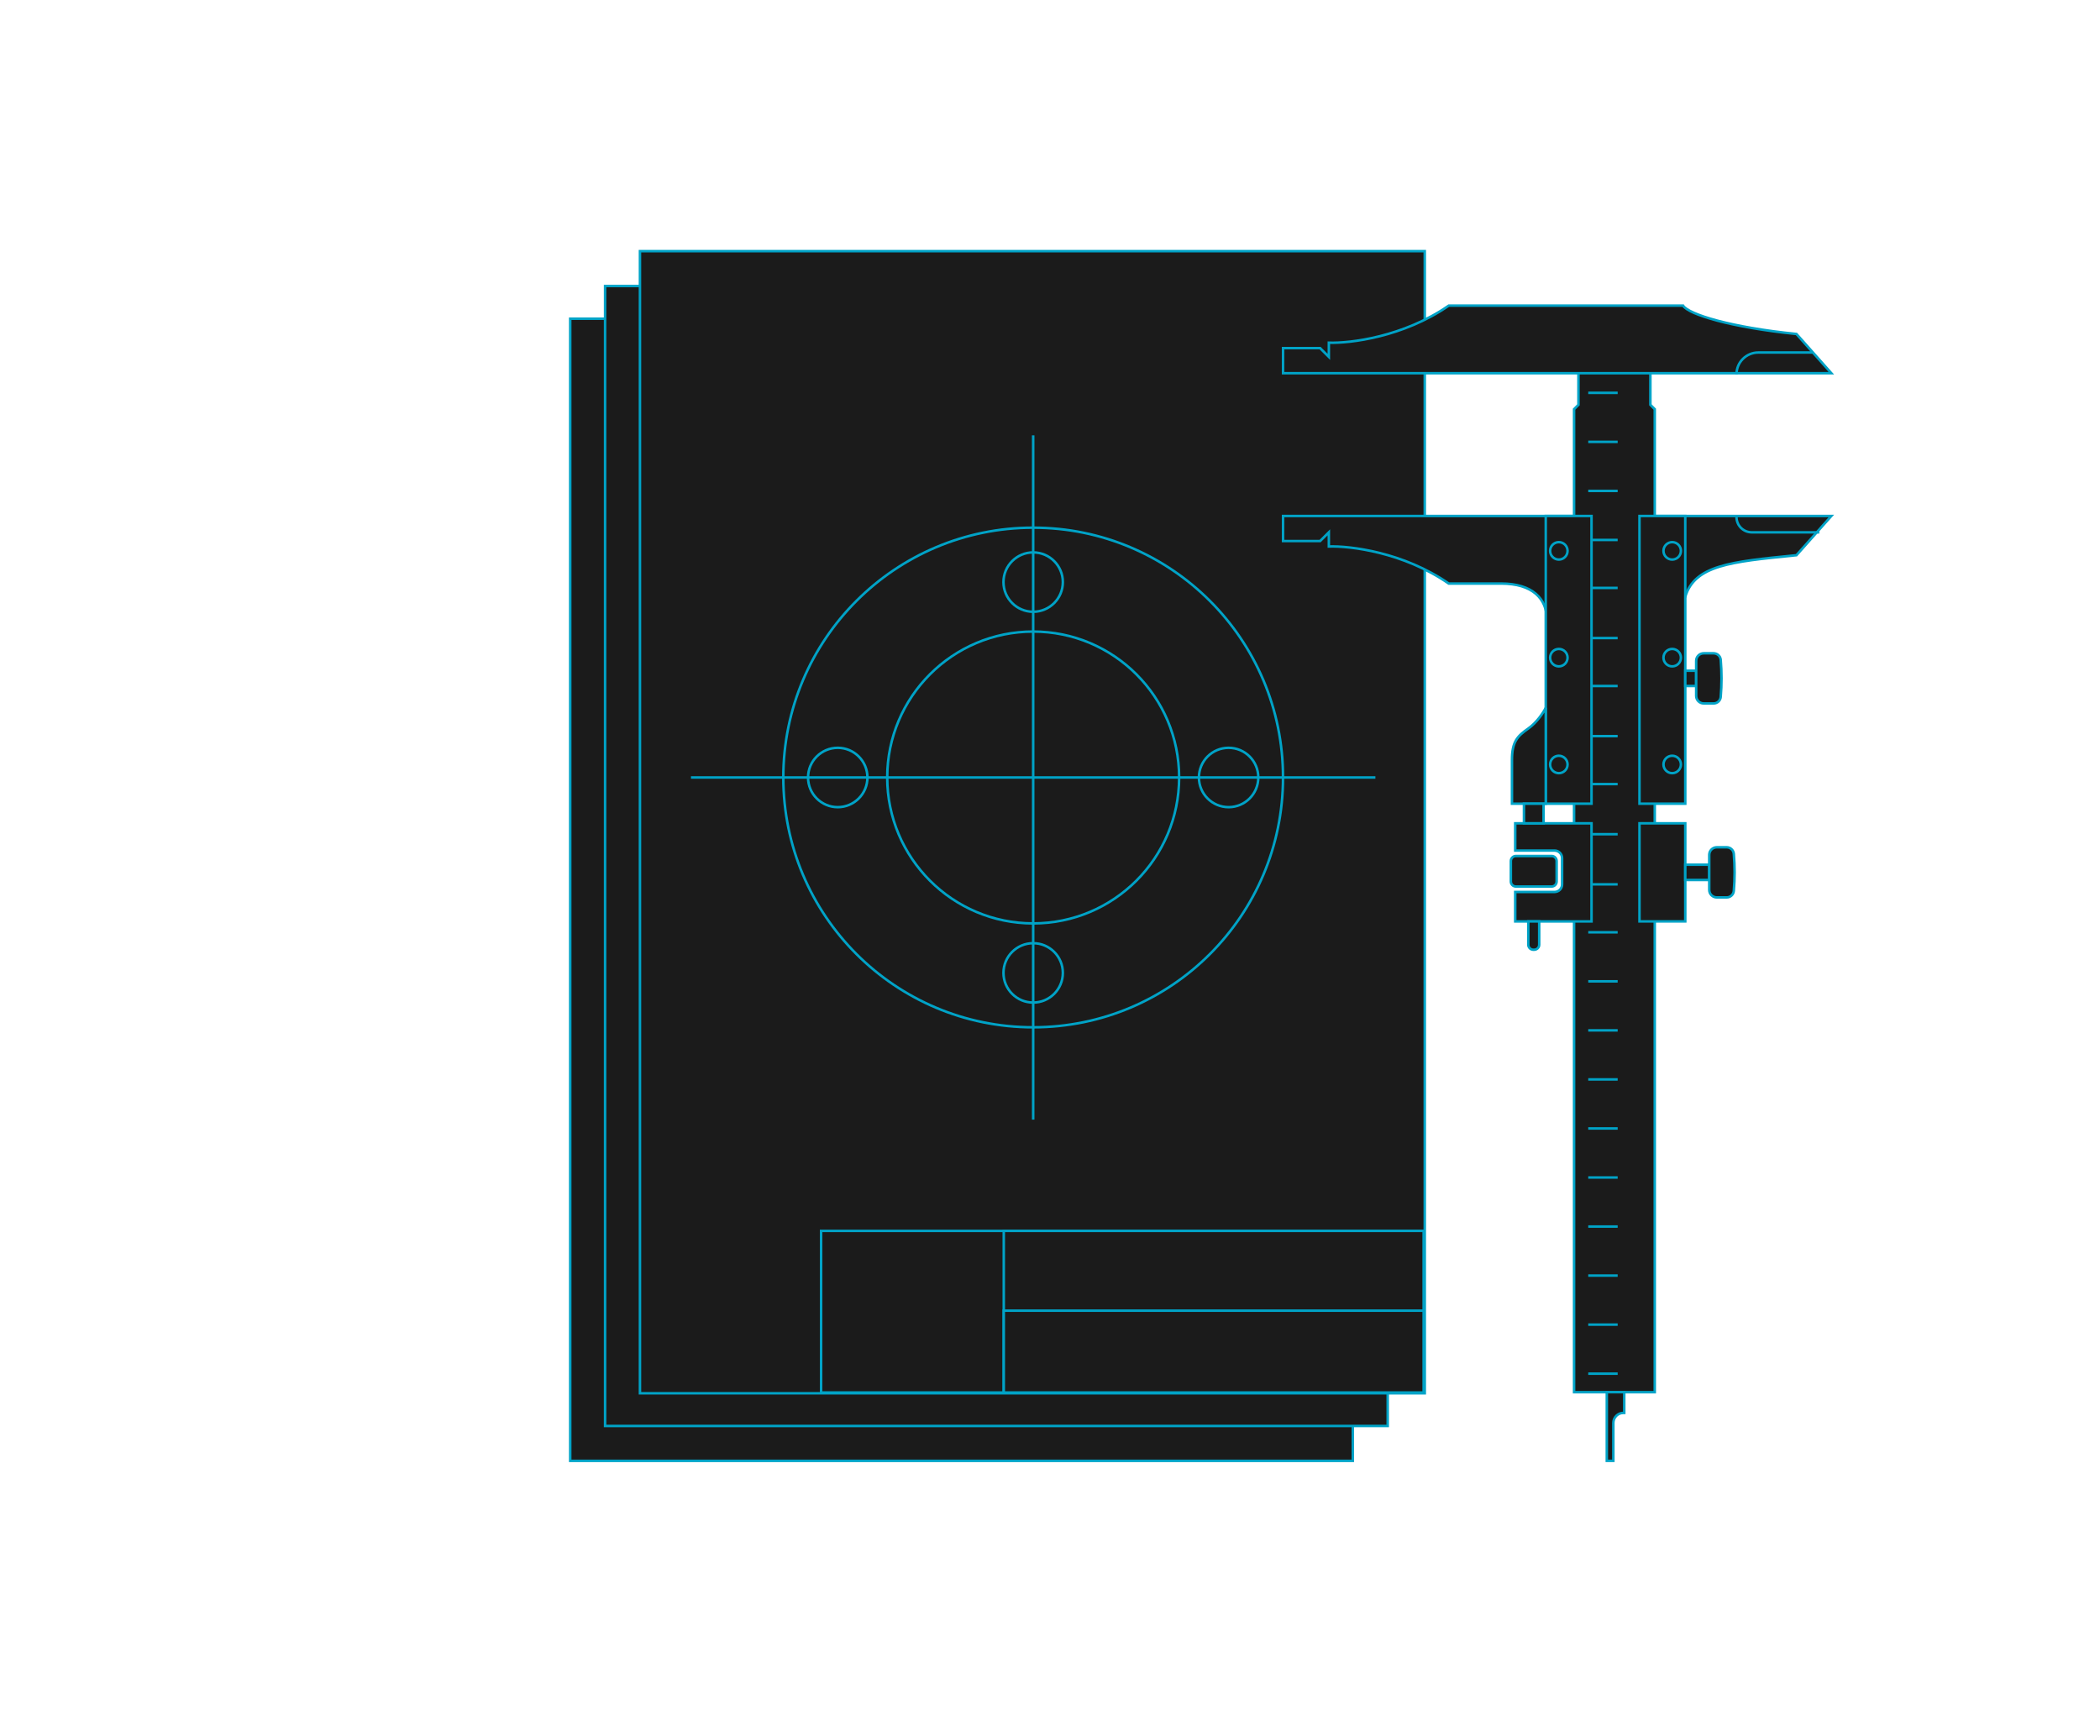
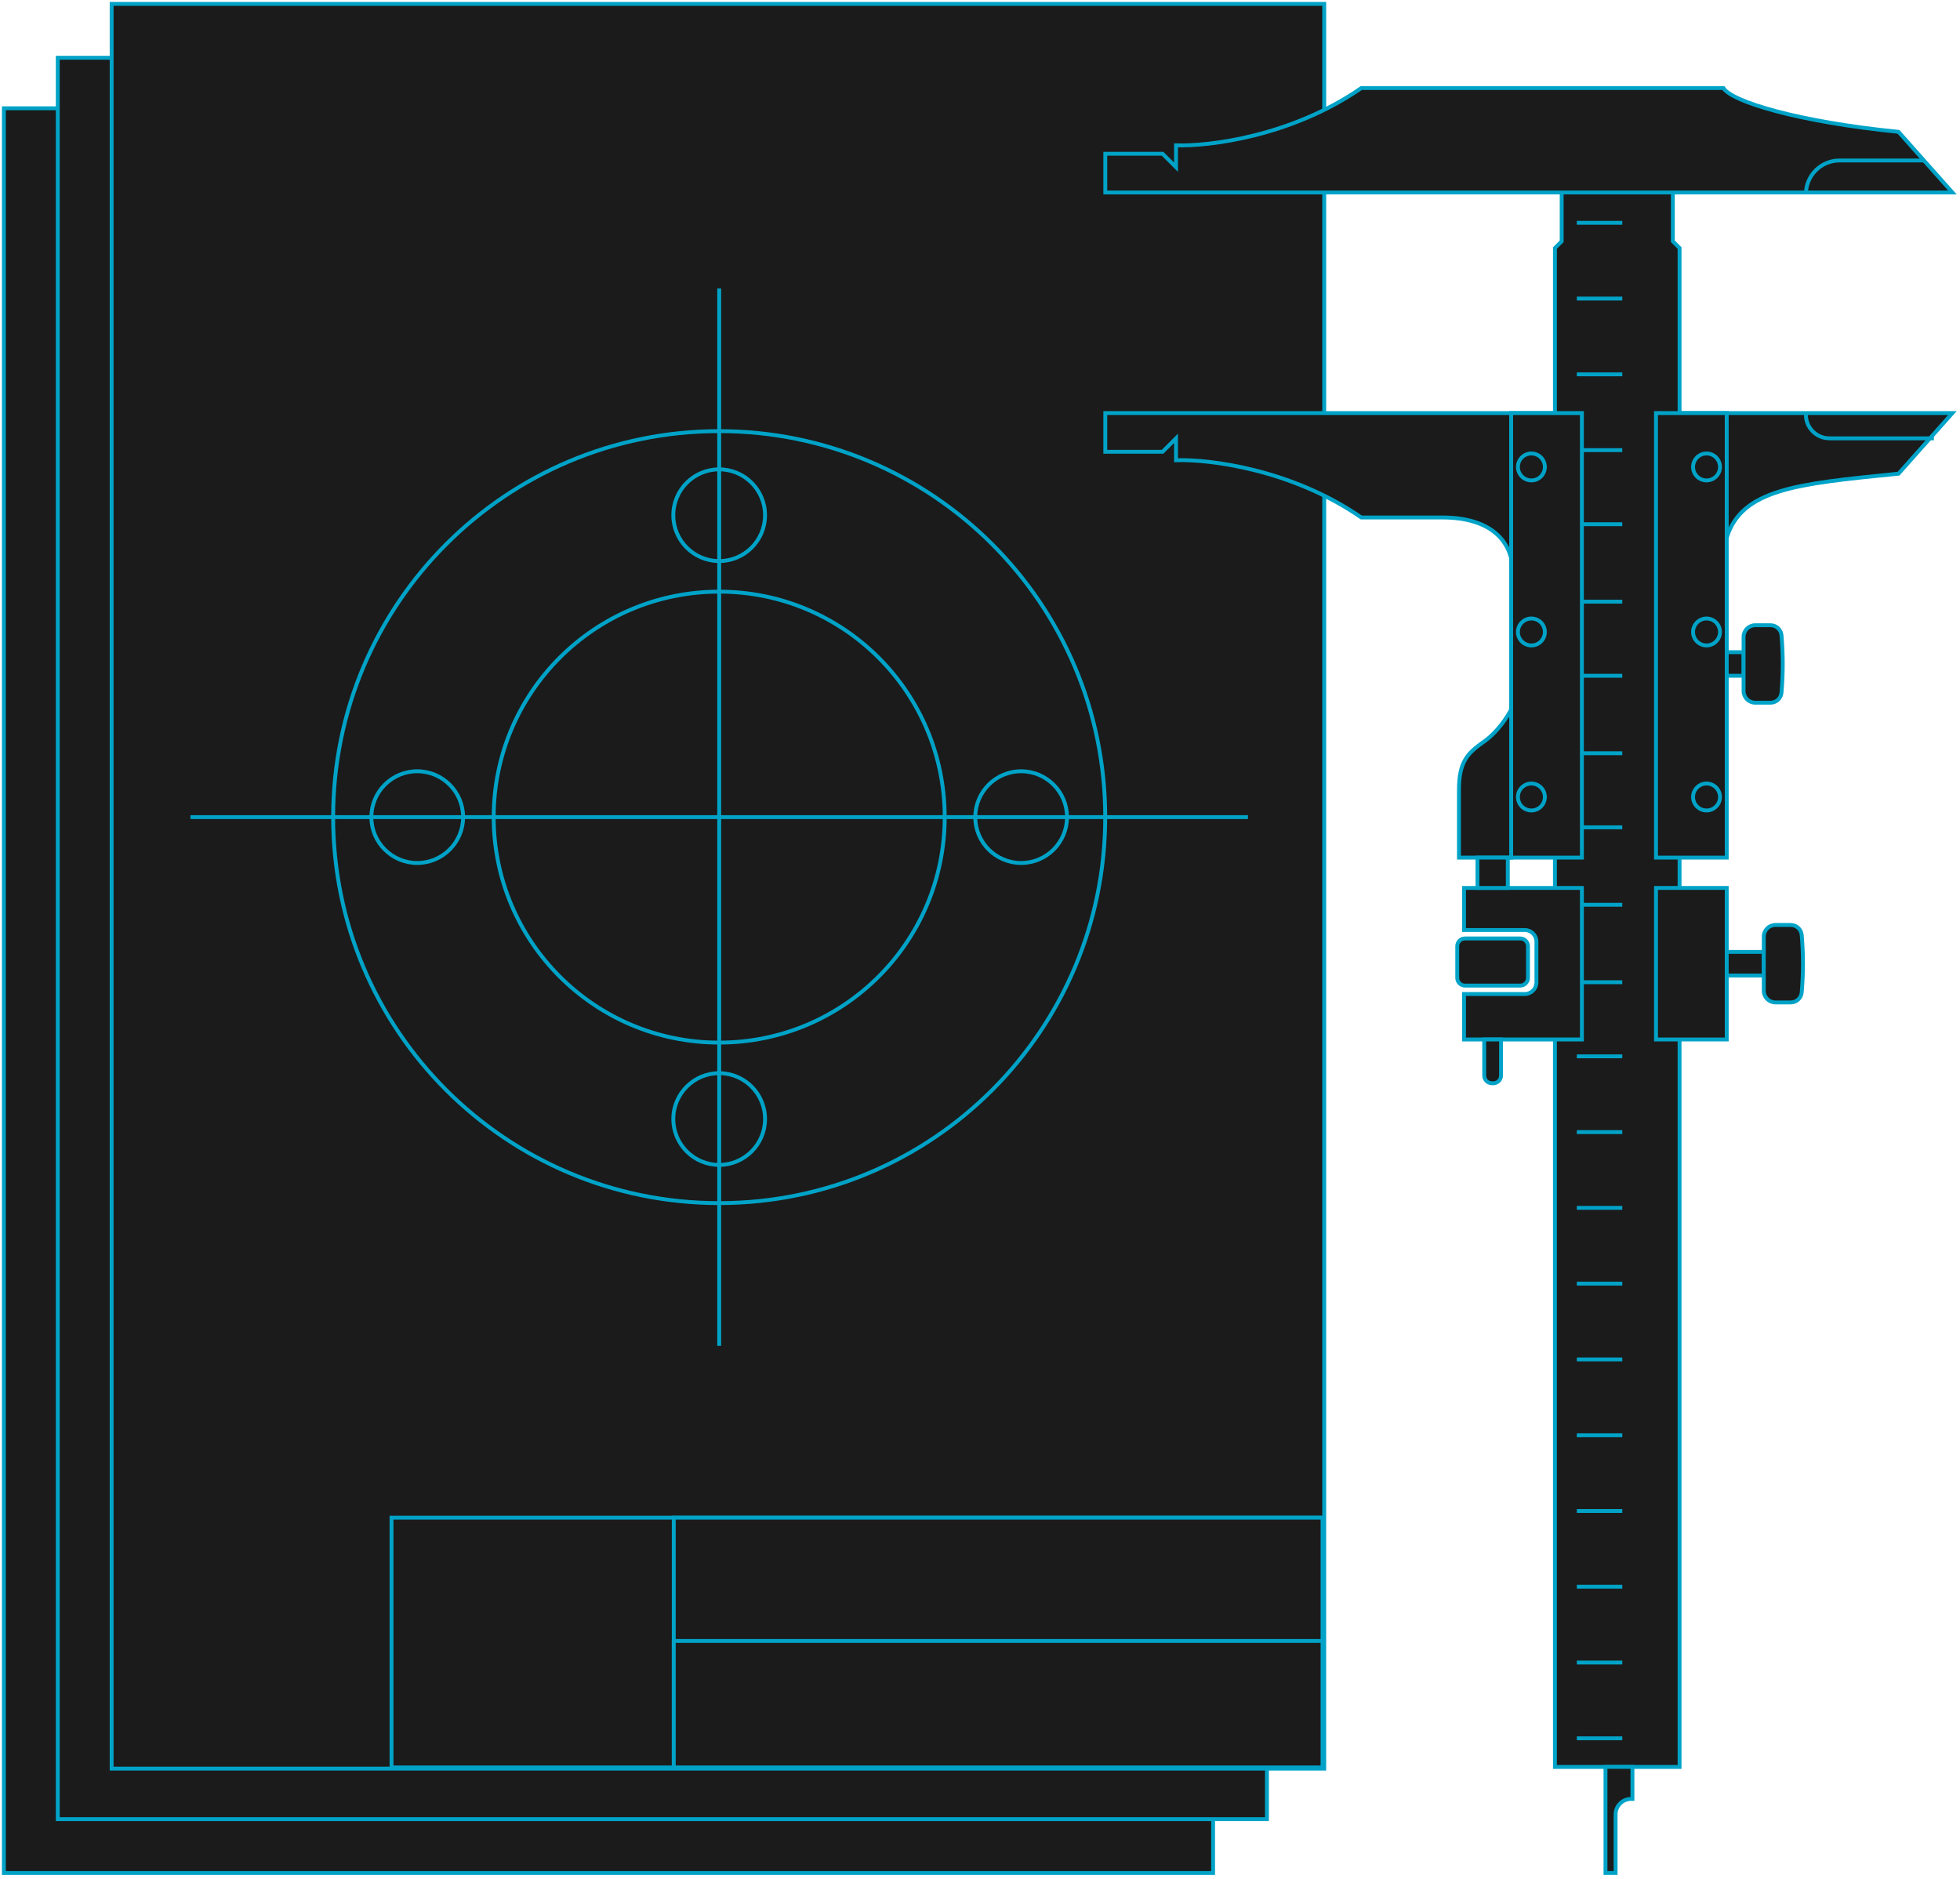
- <svg xmlns="http://www.w3.org/2000/svg" width="836" height="691" viewBox="0 0 836 691" fill="none">
-   <path d="M227 581.65L227 126.902L538.555 126.902L538.555 581.65L227 581.65Z" fill="#1B1B1B" stroke="#00A3C7" />
-   <path d="M240.883 567.766L240.883 113.885L552.437 113.885L552.437 567.766L240.883 567.766Z" fill="#1B1B1B" stroke="#00A3C7" />
-   <path d="M254.766 554.748L254.766 100L567.188 100L567.188 554.748L254.766 554.748Z" fill="#1B1B1B" stroke="#00A3C7" />
-   <path d="M326.879 554.447L326.879 490.092L566.748 490.092L566.748 554.447L326.879 554.447Z" fill="#1B1B1B" stroke="#00A3C7" />
-   <path d="M399.598 554.447L399.598 490.092L566.754 490.092L566.754 554.447L399.598 554.447Z" fill="#1B1B1B" stroke="#00A3C7" />
-   <path d="M399.598 554.447L399.598 521.852L566.754 521.852L566.754 554.447L399.598 554.447Z" fill="#1B1B1B" stroke="#00A3C7" />
-   <circle cx="411.3" cy="309.562" r="99.465" stroke="#00A3C7" />
-   <circle cx="411.302" cy="309.562" r="58.103" stroke="#00A3C7" />
-   <path d="M411.305 173.33V445.795" stroke="#00A3C7" />
-   <path d="M547.539 309.562L275.074 309.562" stroke="#00A3C7" />
-   <circle cx="11.818" cy="11.818" r="11.818" transform="matrix(1 0 0 -1 399.48 243.582)" stroke="#00A3C7" />
-   <circle cx="11.818" cy="11.818" r="11.818" transform="matrix(1 0 0 -1 399.48 399.178)" stroke="#00A3C7" />
-   <ellipse cx="11.818" cy="11.818" rx="11.818" ry="11.818" transform="matrix(-4.37114e-08 1 1 4.37114e-08 477.285 297.744)" stroke="#00A3C7" />
-   <ellipse cx="11.818" cy="11.818" rx="11.818" ry="11.818" transform="matrix(-4.37114e-08 1 1 4.37114e-08 321.684 297.744)" stroke="#00A3C7" />
-   <path d="M510.781 205.442H729.043L715.158 221.063L714.341 221.144C688.823 223.695 674.762 225.1 670.898 237.552H634.015L615.79 246.664C615.79 238.42 610.149 232.345 597.565 232.345H576.737C558.686 219.848 537.395 217.302 529.006 217.591V211.95L525.535 215.422H510.781V205.442Z" fill="#1B1B1B" stroke="#00A3C7" />
-   <path d="M626.637 554.313H658.747V319.996V205.442V162.917L657.011 161.182V122.129H628.372V161.182L626.637 162.917V205.442V319.996V554.313Z" fill="#1B1B1B" stroke="#00A3C7" />
-   <path d="M510.781 148.598H729.043L715.158 132.977C689.122 130.374 672.2 125.167 670.03 121.695H576.737C558.686 134.192 537.395 136.738 529.006 136.449V142.09L525.535 138.618H510.781V148.598Z" fill="#1B1B1B" stroke="#00A3C7" />
-   <rect x="615.355" y="205.441" width="18.225" height="114.555" fill="#1B1B1B" stroke="#00A3C7" />
-   <rect x="652.672" y="205.441" width="18.225" height="114.555" fill="#1B1B1B" stroke="#00A3C7" />
-   <rect width="18.225" height="39.053" transform="matrix(1 0 0 -1 652.672 366.861)" fill="#1B1B1B" stroke="#00A3C7" />
-   <path d="M603.207 366.861H633.581V327.809H603.207L603.207 338.657H618.866C620.522 338.657 621.866 340 621.866 341.657V352.145C621.866 353.802 620.522 355.145 618.866 355.145H603.207V366.861Z" fill="#1B1B1B" stroke="#00A3C7" />
-   <rect x="670.898" y="344.297" width="9.546" height="6.075" fill="#1B1B1B" stroke="#00A3C7" />
-   <rect x="670.898" y="267.059" width="4.339" height="6.075" fill="#1B1B1B" stroke="#00A3C7" />
-   <path d="M690.217 339.949C690.09 338.48 688.86 337.354 687.386 337.354H683.445C681.788 337.354 680.445 338.697 680.445 340.354V354.314C680.445 355.971 681.788 357.314 683.445 357.314H687.386C688.86 357.314 690.09 356.187 690.217 354.718C690.645 349.805 690.645 344.863 690.217 339.949Z" fill="#1B1B1B" stroke="#00A3C7" />
-   <path d="M685.01 262.711C684.883 261.242 683.653 260.115 682.179 260.115H678.238C676.581 260.115 675.238 261.458 675.238 263.115V277.076C675.238 278.732 676.581 280.076 678.238 280.076H682.179C683.653 280.076 684.883 278.949 685.01 277.48C685.437 272.566 685.437 267.625 685.01 262.711Z" fill="#1B1B1B" stroke="#00A3C7" />
-   <rect x="601.465" y="340.826" width="18.225" height="12.15" rx="2" fill="#1B1B1B" stroke="#00A3C7" />
-   <path d="M608.415 290.057C611.886 287.627 614.49 283.548 615.358 281.812V319.997H601.906V302.641C601.906 295.264 604.076 293.094 608.415 290.057Z" fill="#1B1B1B" stroke="#00A3C7" />
-   <rect x="606.68" y="319.996" width="7.811" height="7.811" fill="#1B1B1B" stroke="#00A3C7" />
-   <path d="M608.41 366.861H612.749V376.143C612.749 377.248 611.854 378.143 610.749 378.143H610.41C609.306 378.143 608.41 377.248 608.41 376.143V366.861Z" fill="#1B1B1B" stroke="#00A3C7" />
-   <circle cx="620.569" cy="219.327" r="3.471" fill="#1B1B1B" stroke="#00A3C7" />
-   <circle cx="665.694" cy="219.327" r="3.471" fill="#1B1B1B" stroke="#00A3C7" />
-   <circle cx="620.569" cy="261.852" r="3.471" fill="#1B1B1B" stroke="#00A3C7" />
-   <circle cx="665.694" cy="261.852" r="3.471" fill="#1B1B1B" stroke="#00A3C7" />
-   <circle cx="620.569" cy="304.376" r="3.471" fill="#1B1B1B" stroke="#00A3C7" />
-   <circle cx="665.694" cy="304.376" r="3.471" fill="#1B1B1B" stroke="#00A3C7" />
-   <path d="M639.66 554.312H642.264H646.603V562.557H646.264C644.055 562.557 642.264 564.348 642.264 566.557V581.649H639.66V554.312Z" fill="#1B1B1B" stroke="#00A3C7" />
-   <path d="M643.989 546.938H632.273" stroke="#00A3C7" />
-   <path d="M643.989 527.412H632.273" stroke="#00A3C7" />
-   <path d="M643.989 507.885H632.273" stroke="#00A3C7" />
-   <path d="M643.989 488.359H632.273" stroke="#00A3C7" />
-   <path d="M643.989 468.832H632.273" stroke="#00A3C7" />
-   <path d="M643.989 449.307H632.273" stroke="#00A3C7" />
-   <path d="M643.989 429.779H632.273" stroke="#00A3C7" />
-   <path d="M643.989 410.252H632.273" stroke="#00A3C7" />
-   <path d="M643.989 390.727H632.273" stroke="#00A3C7" />
-   <path d="M643.989 371.201H632.273" stroke="#00A3C7" />
-   <path d="M643.984 352.107H633.57" stroke="#00A3C7" />
-   <path d="M643.984 332.148H633.57" stroke="#00A3C7" />
-   <path d="M643.984 312.188H633.57" stroke="#00A3C7" />
-   <path d="M643.984 293.096H633.57" stroke="#00A3C7" />
-   <path d="M643.984 273.135H633.57" stroke="#00A3C7" />
-   <path d="M643.984 254.043H633.57" stroke="#00A3C7" />
-   <path d="M643.984 234.082H633.57" stroke="#00A3C7" />
-   <path d="M643.984 214.988H633.57" stroke="#00A3C7" />
-   <path d="M643.989 195.463H632.273" stroke="#00A3C7" />
-   <path d="M643.989 175.936H632.273" stroke="#00A3C7" />
-   <path d="M643.989 156.41H632.273" stroke="#00A3C7" />
-   <path d="M691.293 149.032V149.032C691.293 144.239 695.178 140.354 699.971 140.354H721.667" stroke="#00A3C7" />
-   <path d="M691.293 205.876V205.876C691.293 209.231 694.013 211.951 697.368 211.951H724.271" stroke="#00A3C7" />
+ <svg xmlns="http://www.w3.org/2000/svg" width="505" height="484" viewBox="0 0 505 484" fill="none">
+   <path d="M1 482.65L1 27.902L312.555 27.902L312.555 482.65L1 482.65Z" fill="#1B1B1B" stroke="#00A3C7" />
+   <path d="M14.883 468.766L14.883 14.885L326.437 14.885L326.437 468.766L14.883 468.766Z" fill="#1B1B1B" stroke="#00A3C7" />
+   <path d="M28.766 455.748L28.766 1L341.188 1L341.188 455.748L28.766 455.748Z" fill="#1B1B1B" stroke="#00A3C7" />
+   <path d="M100.879 455.447L100.879 391.092L340.748 391.092L340.748 455.447L100.879 455.447Z" fill="#1B1B1B" stroke="#00A3C7" />
+   <path d="M173.598 455.447L173.598 391.092L340.754 391.092L340.754 455.447L173.598 455.447Z" fill="#1B1B1B" stroke="#00A3C7" />
+   <path d="M173.598 455.447L173.598 422.852L340.754 422.852L340.754 455.447L173.598 455.447Z" fill="#1B1B1B" stroke="#00A3C7" />
+   <circle cx="185.3" cy="210.562" r="99.465" stroke="#00A3C7" />
+   <circle cx="185.302" cy="210.562" r="58.103" stroke="#00A3C7" />
+   <path d="M185.305 74.33V346.795" stroke="#00A3C7" />
+   <path d="M321.539 210.562L49.074 210.562" stroke="#00A3C7" />
+   <circle cx="11.818" cy="11.818" r="11.818" transform="matrix(1 0 0 -1 173.48 144.582)" stroke="#00A3C7" />
+   <circle cx="11.818" cy="11.818" r="11.818" transform="matrix(1 0 0 -1 173.48 300.178)" stroke="#00A3C7" />
+   <ellipse cx="11.818" cy="11.818" rx="11.818" ry="11.818" transform="matrix(-4.37114e-08 1 1 4.37114e-08 251.285 198.744)" stroke="#00A3C7" />
+   <ellipse cx="11.818" cy="11.818" rx="11.818" ry="11.818" transform="matrix(-4.37114e-08 1 1 4.37114e-08 95.6836 198.744)" stroke="#00A3C7" />
+   <path d="M284.781 106.442H503.043L489.158 122.063L488.341 122.144C462.823 124.695 448.762 126.1 444.898 138.552H408.015L389.79 147.664C389.79 139.42 384.149 133.345 371.565 133.345H350.737C332.686 120.848 311.395 118.302 303.006 118.591V112.95L299.535 116.422H284.781V106.442Z" fill="#1B1B1B" stroke="#00A3C7" />
+   <path d="M400.637 455.313H432.747V220.996V106.442V63.917L431.011 62.182V23.129H402.372V62.182L400.637 63.917V106.442V220.996V455.313Z" fill="#1B1B1B" stroke="#00A3C7" />
+   <path d="M284.781 49.598H503.043L489.158 33.977C463.122 31.374 446.2 26.167 444.03 22.695H350.737C332.686 35.192 311.395 37.738 303.006 37.449V43.09L299.535 39.618H284.781V49.598Z" fill="#1B1B1B" stroke="#00A3C7" />
+   <rect x="389.355" y="106.441" width="18.225" height="114.555" fill="#1B1B1B" stroke="#00A3C7" />
+   <rect x="426.672" y="106.441" width="18.225" height="114.555" fill="#1B1B1B" stroke="#00A3C7" />
+   <rect width="18.225" height="39.053" transform="matrix(1 0 0 -1 426.672 267.861)" fill="#1B1B1B" stroke="#00A3C7" />
+   <path d="M377.207 267.861H407.581V228.809H377.207L377.207 239.657H392.866C394.522 239.657 395.866 241 395.866 242.657V253.145C395.866 254.802 394.522 256.145 392.866 256.145H377.207V267.861Z" fill="#1B1B1B" stroke="#00A3C7" />
+   <rect x="444.898" y="245.297" width="9.546" height="6.075" fill="#1B1B1B" stroke="#00A3C7" />
+   <rect x="444.898" y="168.059" width="4.339" height="6.075" fill="#1B1B1B" stroke="#00A3C7" />
+   <path d="M464.217 240.949C464.09 239.48 462.86 238.354 461.386 238.354H457.445C455.788 238.354 454.445 239.697 454.445 241.354V255.314C454.445 256.971 455.788 258.314 457.445 258.314H461.386C462.86 258.314 464.09 257.187 464.217 255.718C464.645 250.805 464.645 245.863 464.217 240.949Z" fill="#1B1B1B" stroke="#00A3C7" />
+   <path d="M459.01 163.711C458.883 162.242 457.653 161.115 456.179 161.115H452.238C450.581 161.115 449.238 162.458 449.238 164.115V178.076C449.238 179.732 450.581 181.076 452.238 181.076H456.179C457.653 181.076 458.883 179.949 459.01 178.48C459.437 173.566 459.437 168.625 459.01 163.711Z" fill="#1B1B1B" stroke="#00A3C7" />
+   <rect x="375.465" y="241.826" width="18.225" height="12.15" rx="2" fill="#1B1B1B" stroke="#00A3C7" />
+   <path d="M382.415 191.057C385.886 188.627 388.49 184.548 389.358 182.812V220.997H375.906V203.641C375.906 196.264 378.076 194.094 382.415 191.057Z" fill="#1B1B1B" stroke="#00A3C7" />
+   <rect x="380.68" y="220.996" width="7.811" height="7.811" fill="#1B1B1B" stroke="#00A3C7" />
+   <path d="M382.41 267.861H386.749V277.143C386.749 278.248 385.854 279.143 384.749 279.143H384.41C383.306 279.143 382.41 278.248 382.41 277.143V267.861Z" fill="#1B1B1B" stroke="#00A3C7" />
+   <circle cx="394.569" cy="120.327" r="3.471" fill="#1B1B1B" stroke="#00A3C7" />
+   <circle cx="439.694" cy="120.327" r="3.471" fill="#1B1B1B" stroke="#00A3C7" />
+   <circle cx="394.569" cy="162.852" r="3.471" fill="#1B1B1B" stroke="#00A3C7" />
+   <circle cx="439.694" cy="162.852" r="3.471" fill="#1B1B1B" stroke="#00A3C7" />
+   <circle cx="394.569" cy="205.376" r="3.471" fill="#1B1B1B" stroke="#00A3C7" />
+   <circle cx="439.694" cy="205.376" r="3.471" fill="#1B1B1B" stroke="#00A3C7" />
+   <path d="M413.66 455.312H416.264H420.603V463.557H420.264C418.055 463.557 416.264 465.348 416.264 467.557V482.649H413.66V455.312Z" fill="#1B1B1B" stroke="#00A3C7" />
+   <path d="M417.989 447.938H406.273" stroke="#00A3C7" />
+   <path d="M417.989 428.412H406.273" stroke="#00A3C7" />
+   <path d="M417.989 408.885H406.273" stroke="#00A3C7" />
+   <path d="M417.989 389.359H406.273" stroke="#00A3C7" />
+   <path d="M417.989 369.832H406.273" stroke="#00A3C7" />
+   <path d="M417.989 350.307H406.273" stroke="#00A3C7" />
+   <path d="M417.989 330.779H406.273" stroke="#00A3C7" />
+   <path d="M417.989 311.252H406.273" stroke="#00A3C7" />
+   <path d="M417.989 291.727H406.273" stroke="#00A3C7" />
+   <path d="M417.989 272.201H406.273" stroke="#00A3C7" />
+   <path d="M417.984 253.107H407.57" stroke="#00A3C7" />
+   <path d="M417.984 233.148H407.57" stroke="#00A3C7" />
+   <path d="M417.984 213.188H407.57" stroke="#00A3C7" />
+   <path d="M417.984 194.096H407.57" stroke="#00A3C7" />
+   <path d="M417.984 174.135H407.57" stroke="#00A3C7" />
+   <path d="M417.984 155.043H407.57" stroke="#00A3C7" />
+   <path d="M417.984 135.082H407.57" stroke="#00A3C7" />
+   <path d="M417.984 115.988H407.57" stroke="#00A3C7" />
+   <path d="M417.989 96.463H406.273" stroke="#00A3C7" />
+   <path d="M417.989 76.936H406.273" stroke="#00A3C7" />
+   <path d="M417.989 57.41H406.273" stroke="#00A3C7" />
+   <path d="M465.293 50.032V50.032C465.293 45.239 469.178 41.353 473.971 41.353H495.667" stroke="#00A3C7" />
+   <path d="M465.293 106.876V106.876C465.293 110.231 468.013 112.951 471.368 112.951H498.271" stroke="#00A3C7" />
</svg>
